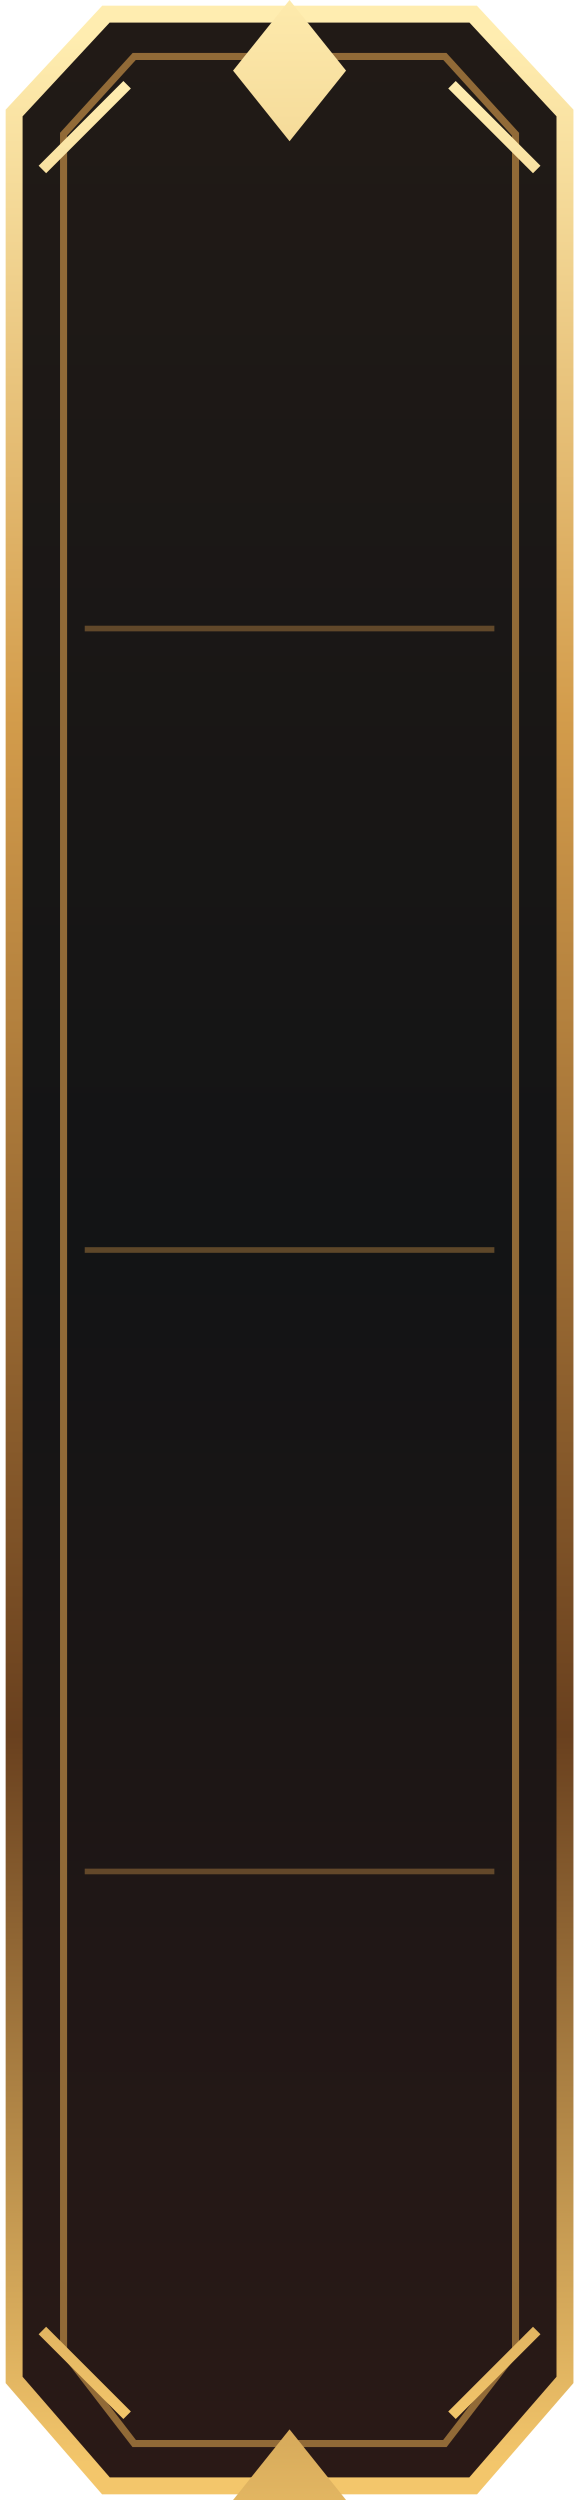
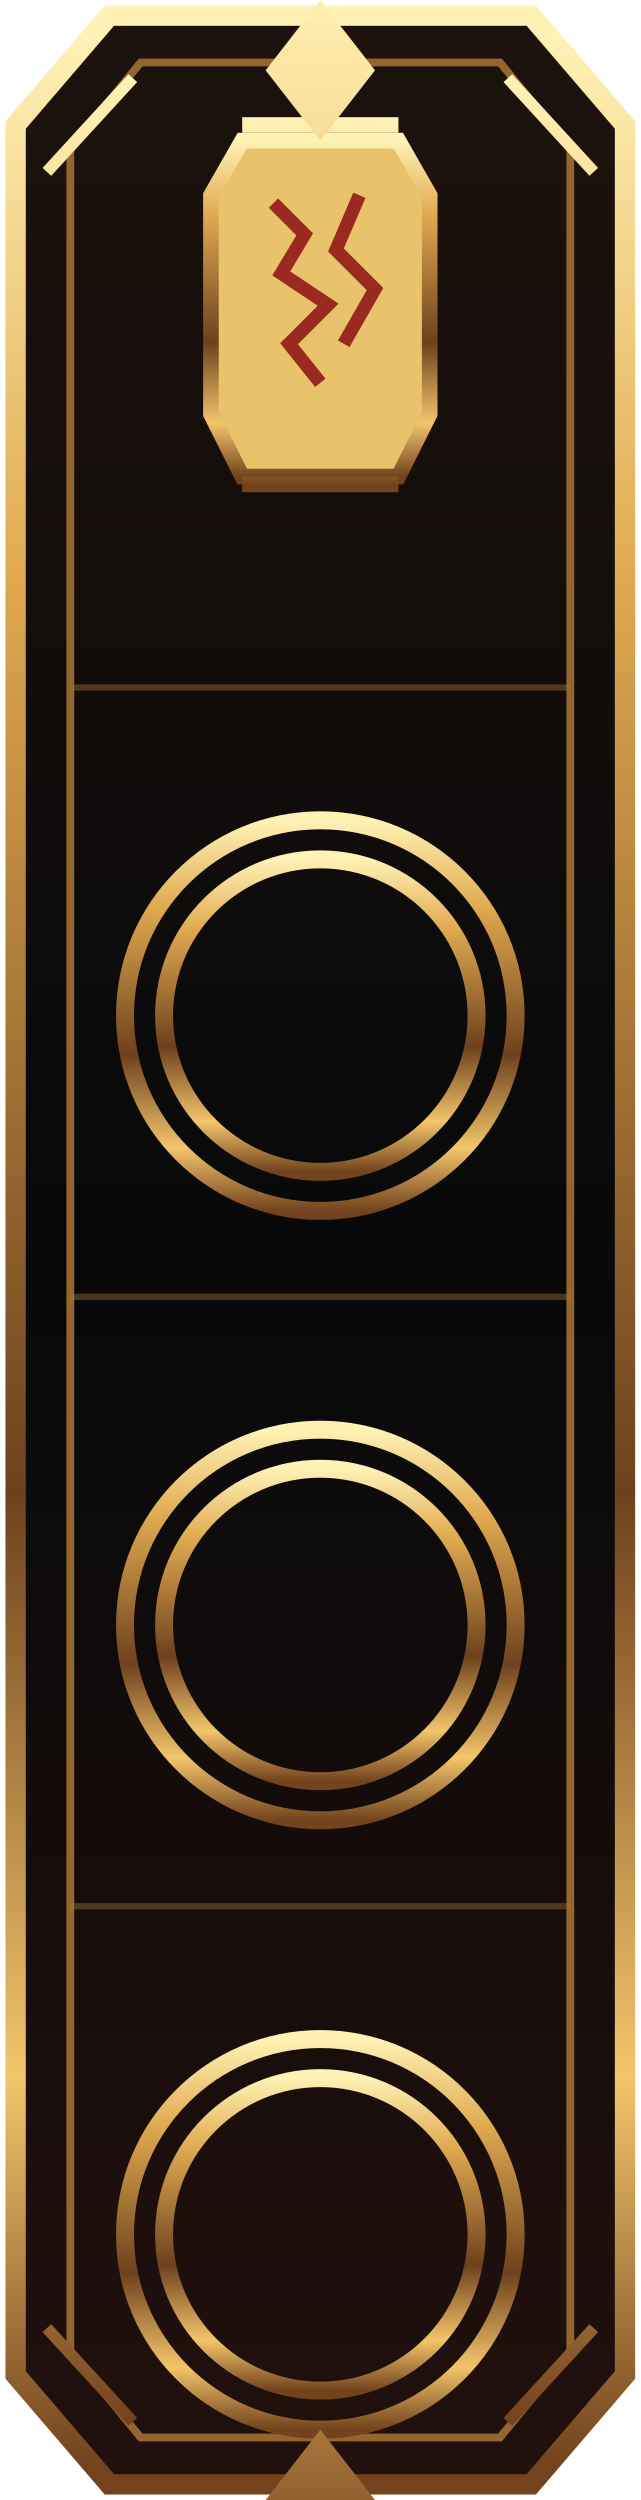
- <svg xmlns="http://www.w3.org/2000/svg" viewBox="0 0 82 354">
+ <svg xmlns="http://www.w3.org/2000/svg" viewBox="0 0 82 320">
  <defs>
-     <linearGradient id="g" x2="0" y2="1">
-       <stop stop-color="#ffedb0" />
-       <stop offset=".28" stop-color="#d39c4b" />
-       <stop offset=".7" stop-color="#69401e" />
-       <stop offset="1" stop-color="#f3c66b" />
+     <linearGradient id="gold" x2="0" y2="1">
+       <stop stop-color="#fff2b5" />
+       <stop offset=".22" stop-color="#e0aa50" />
+       <stop offset=".6" stop-color="#6e411d" />
+       <stop offset=".84" stop-color="#f3c56b" />
+       <stop offset="1" stop-color="#73431d" />
    </linearGradient>
-     <linearGradient id="p" x2="0" y2="1">
-       <stop stop-color="#18110d" stop-opacity=".96" />
-       <stop offset=".5" stop-color="#090a0b" stop-opacity=".96" />
-       <stop offset="1" stop-color="#21100d" stop-opacity=".96" />
+     <linearGradient id="panel" x2="0" y2="1">
+       <stop stop-color="#1d120d" />
+       <stop offset=".5" stop-color="#08090a" />
+       <stop offset="1" stop-color="#21100d" />
    </linearGradient>
  </defs>
-   <path d="M15 2 H67 L80 16 V337 L67 352 H15 L2 337 V16 Z" fill="url(#p)" stroke="url(#g)" stroke-width="2.4" />
-   <path d="M19 8 H63 L73 19 V333 L63 346 H19 L9 333 V19 Z" fill="none" stroke="#916a37" stroke-width="1" />
-   <path d="M12 89 H70 M12 177 H70 M12 265 H70" stroke="#9b713a" stroke-width=".8" opacity=".55" />
-   <path d="M41 0 l8 10 -8 10 -8 -10z M41 344 l8 10 -8 10 -8 -10z" fill="url(#g)" />
-   <path d="M6 24 L18 12 M76 24 L64 12 M6 330 L18 342 M76 330 L64 342" stroke="url(#g)" stroke-width="1.5" />
+   <path d="M14 2 H68 L80 16 V304 L68 318 H14 L2 304 V16 Z" fill="url(#panel)" stroke="url(#gold)" stroke-width="2.6" />
+   <path d="M18 8 H64 L73 19 V301 L64 312 H18 L9 301 V19 Z" fill="none" stroke="#93652f" stroke-width="1" />
+   <path d="M9 88 H73 M9 166 H73 M9 244 H73" stroke="#a87939" stroke-width=".8" opacity=".4" />
+   <path d="M31 18 H51 L55 25 V53 L51 61 H31 L27 53 V25 Z" fill="#e9c36c" stroke="url(#gold)" stroke-width="2" />
+   <path d="M35 26 l4 4 -3 5 6 4 -5 5 4 5 M46 25 l-3 7 5 5 -4 7" fill="none" stroke="#9a2920" stroke-width="1.7" />
+   <path d="M31 16 H51 M31 62 H51" stroke="url(#gold)" stroke-width="2" />
+   <g fill="none" stroke="url(#gold)" stroke-width="2.3">
+     <circle cx="41" cy="130" r="25" />
+     <circle cx="41" cy="208" r="25" />
+     <circle cx="41" cy="286" r="25" />
+     <circle cx="41" cy="130" r="20" />
+     <circle cx="41" cy="208" r="20" />
+     <circle cx="41" cy="286" r="20" />
+   </g>
+   <g fill="url(#gold)">
+     <path d="M41 116 V144 M27 130 H55" />
+     <path d="M41 194 V222 M27 208 H55" />
+     <path d="M41 272 V300 M27 286 H55" />
+   </g>
+   <path d="M41 0 l7 9 -7 9 -7 -9z M41 311 l7 9 -7 9 -7 -9z" fill="url(#gold)" />
+   <path d="M6 22 L17 10 M76 22 L65 10 M6 298 L17 310 M76 298 L65 310" stroke="url(#gold)" stroke-width="1.5" />
</svg>
